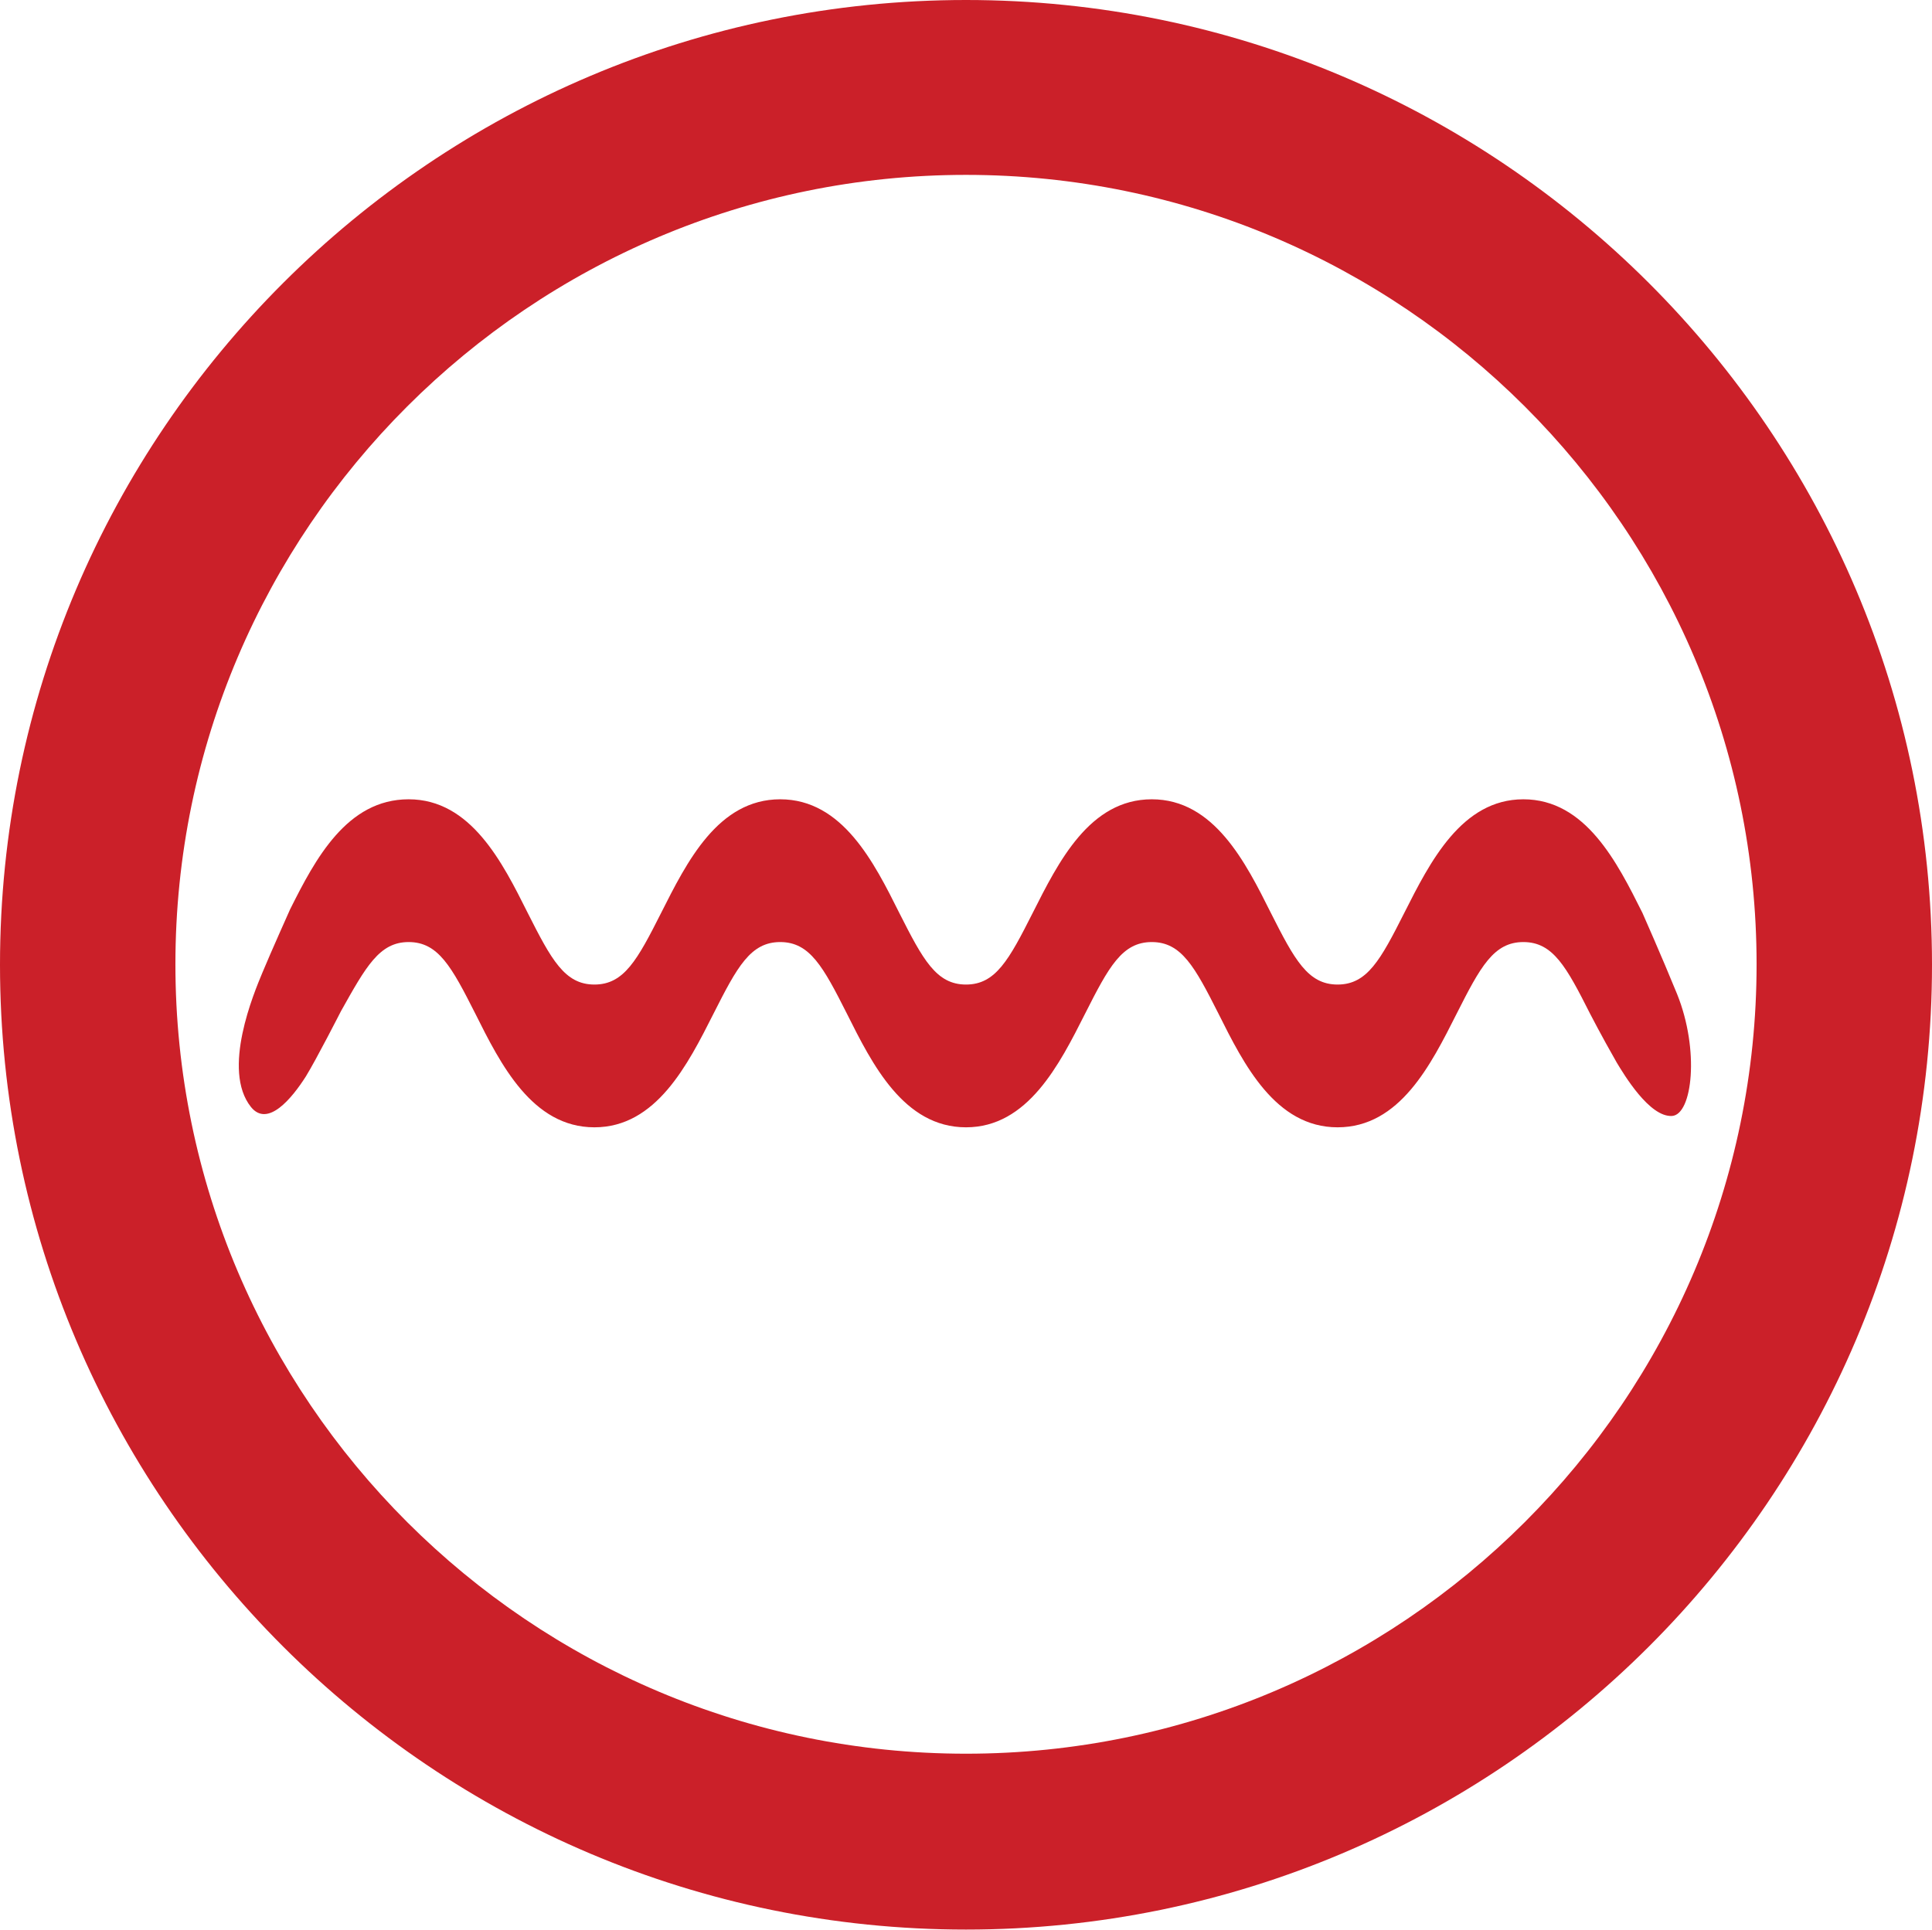
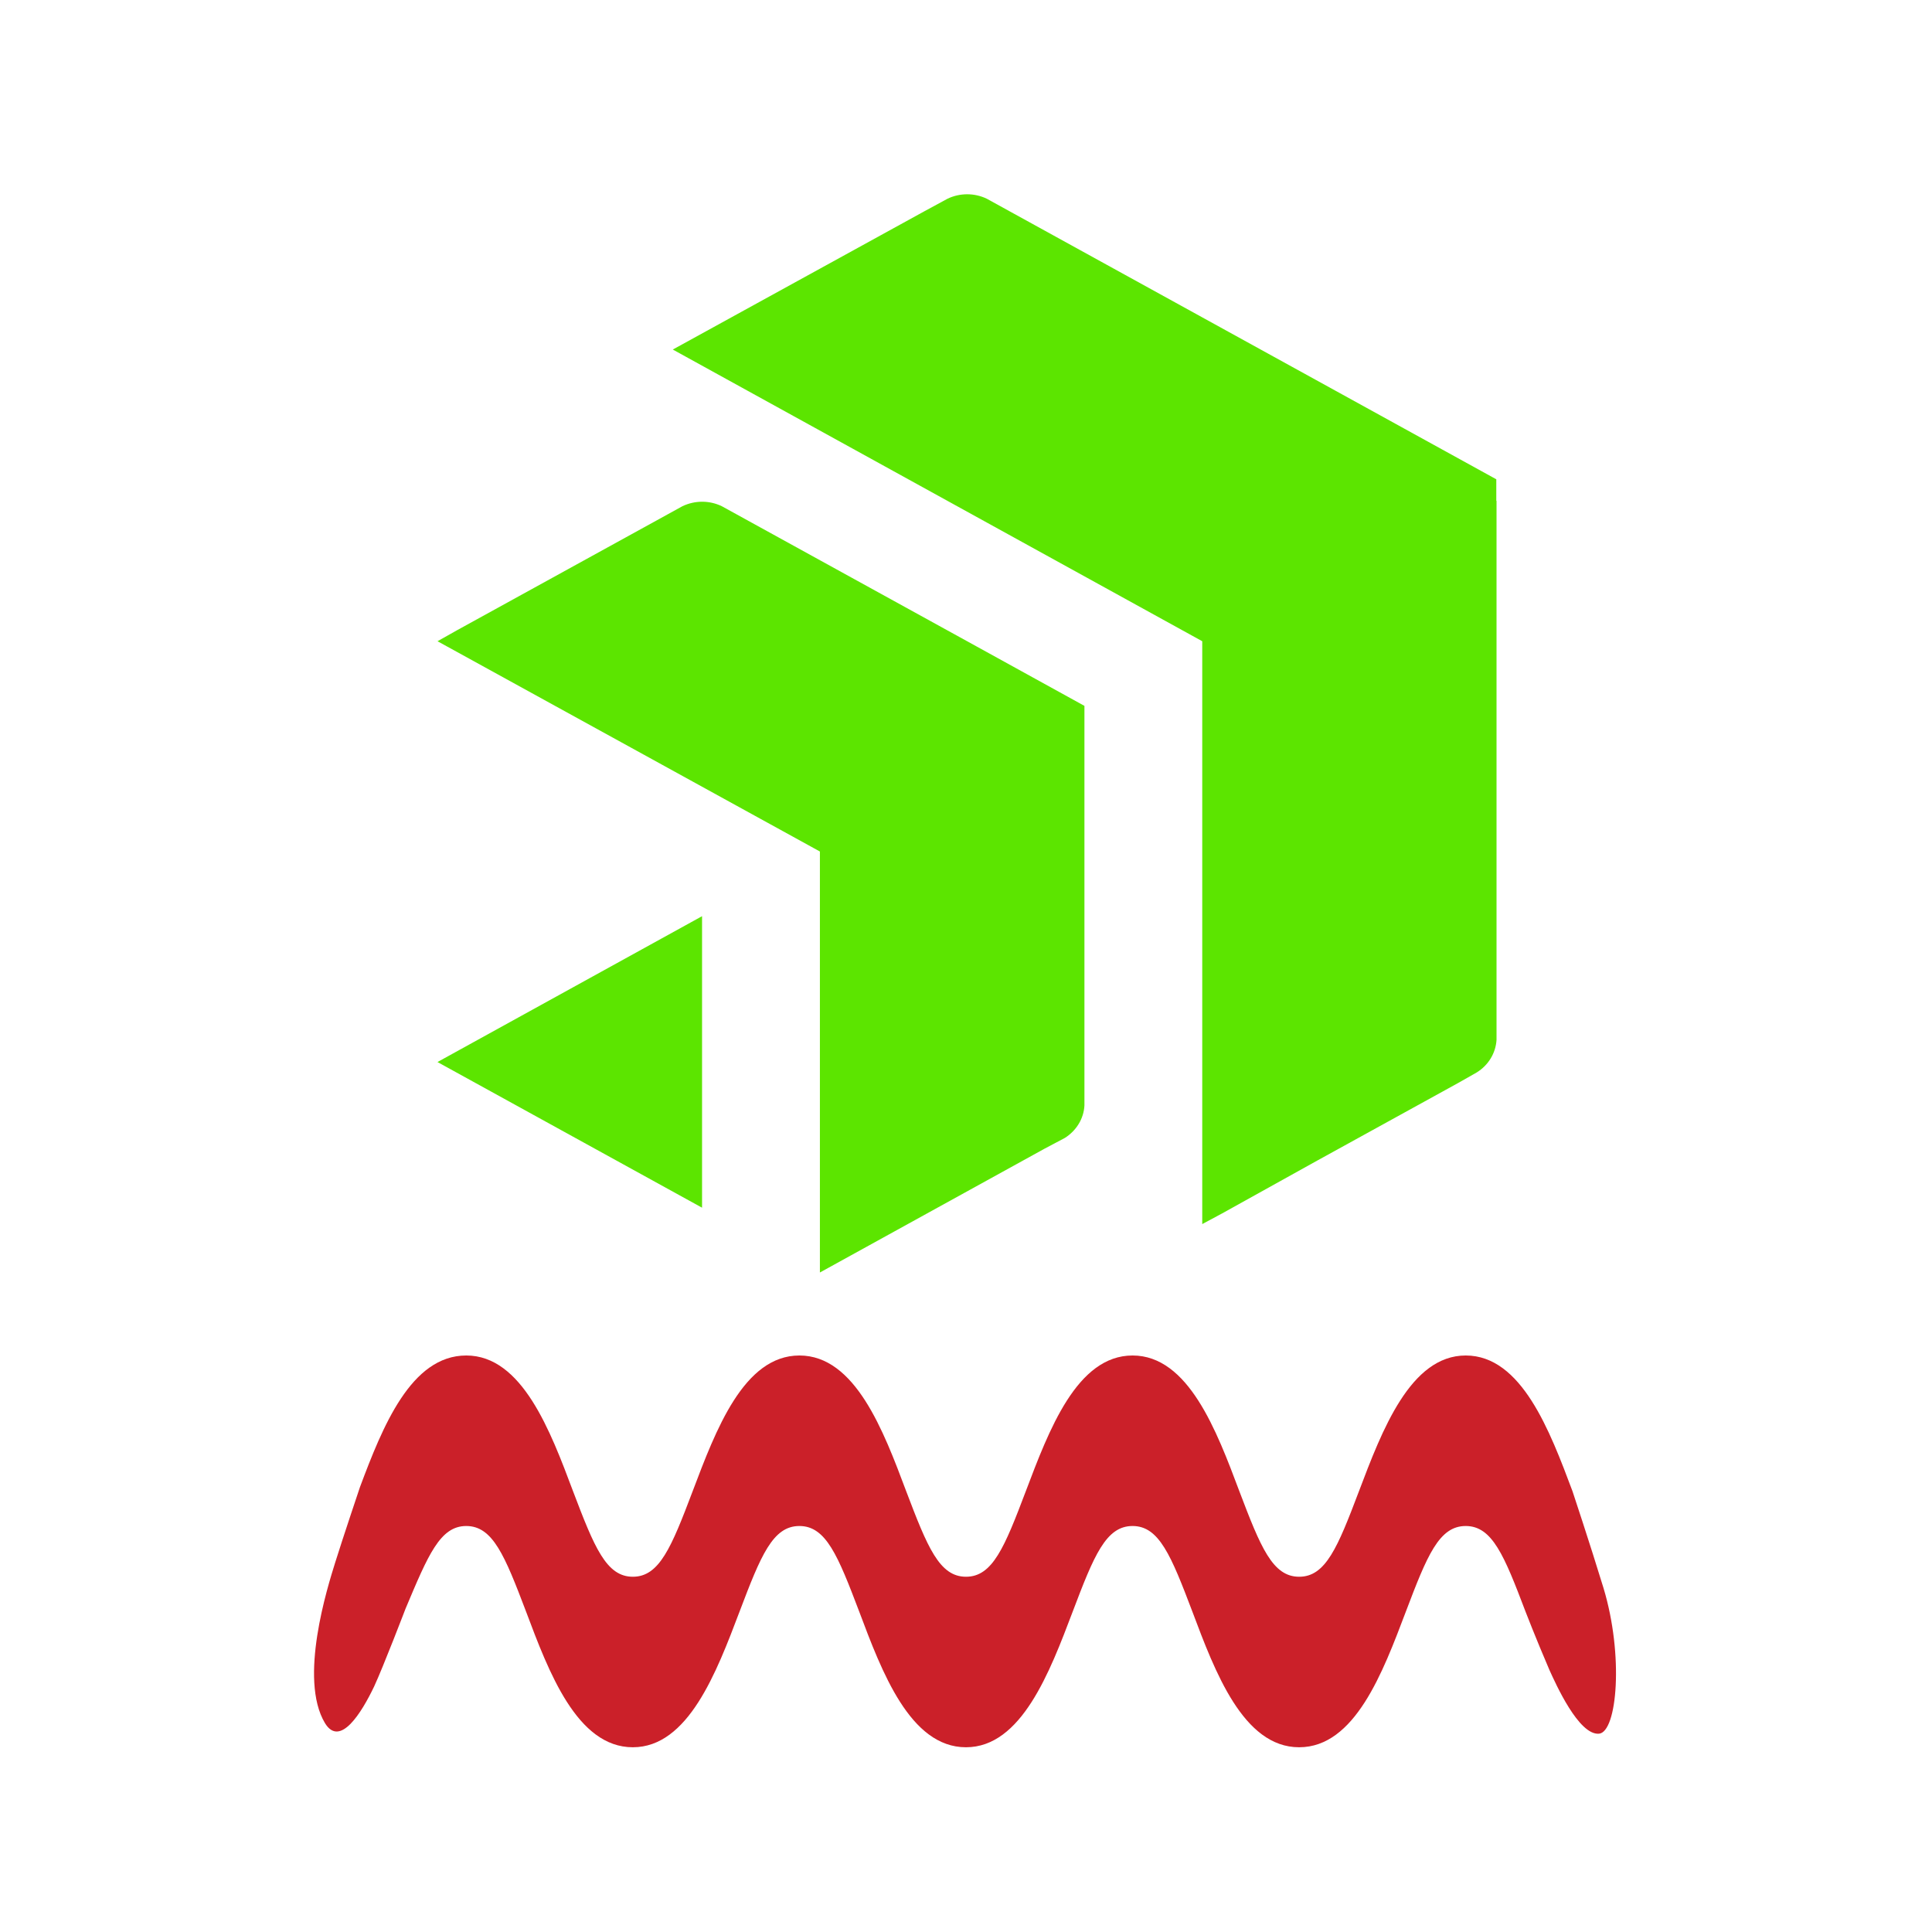
- <svg xmlns="http://www.w3.org/2000/svg" xmlns:xlink="http://www.w3.org/1999/xlink" width="391" height="390.6">
-   <g transform="translate(-60.2 -60.1)">
-     <defs>
-       <path id="a" d="M0 0h512v512H0z" />
-     </defs>
-     <clipPath id="b">
-       <use xlink:href="#a" width="100%" height="100%" overflow="visible" />
-     </clipPath>
-     <path d="M255.7 450.7c-107.8 0-195.5-87.6-195.5-195.3 0-107.7 87.7-195.3 195.5-195.3s195.5 87.6 195.5 195.3c0 107.7-87.7 195.3-195.5 195.3m0-355.2c-88.2 0-160 71.7-160 159.8 0 88.1 71.8 159.8 160 159.8s160-71.7 160-159.8c0-88.1-71.8-159.8-160-159.8" clip-path="url(#b)" fill="#cb2029" />
+ <svg xmlns="http://www.w3.org/2000/svg" width="500" height="500">
+   <g class="layer">
+     <path d="m406.96,385.92c-5.85,-15.58 -13.18,-35.12 -27.63,-35.12c-14.33,0 -21.67,19.39 -27.63,35.12c-5.5,14.51 -8.6,22.14 -15.48,22.14s-9.97,-7.64 -15.48,-22.14c-5.85,-15.58 -13.18,-35.12 -27.63,-35.12c-14.44,0 -21.67,19.39 -27.63,35.12c-5.5,14.51 -8.6,22.14 -15.48,22.14s-9.97,-7.64 -15.48,-22.14c-5.85,-15.58 -13.18,-35.12 -27.63,-35.12c-14.44,0 -21.67,19.39 -27.63,35.12c-5.5,14.51 -8.6,22.14 -15.48,22.14s-9.97,-7.64 -15.48,-22.14c-5.85,-15.58 -13.18,-35.12 -27.63,-35.12c-14.33,0 -21.67,18.48 -27.51,34.05c0,0 -4.47,13.29 -6.42,19.55c-1.95,6.26 -9.51,30.08 -2.64,41.54c3.9,6.41 9.51,-2.75 12.72,-9.47c2.41,-5.19 8.14,-20.16 8.14,-20.16c5.85,-13.9 8.94,-21.38 15.7,-21.38c6.88,0 9.97,7.64 15.48,22.14c5.85,15.58 13.18,35.12 27.63,35.12c14.33,0 21.67,-19.39 27.63,-35.12c5.5,-14.51 8.6,-22.14 15.48,-22.14s9.97,7.64 15.48,22.14c5.85,15.58 13.18,35.12 27.63,35.12c14.33,0 21.67,-19.39 27.63,-35.12c5.5,-14.51 8.6,-22.14 15.48,-22.14s9.97,7.64 15.48,22.14c5.85,15.58 13.18,35.12 27.63,35.12c14.44,0 21.67,-19.39 27.63,-35.12c5.5,-14.51 8.6,-22.14 15.48,-22.14s9.97,7.64 15.48,22.14c0,0 2.52,6.57 6.19,15.12c1.6,3.51 7.57,16.95 12.84,16.49c4.7,-0.46 6.42,-20.31 1.15,-37.72c-3.55,-11.61 -8.02,-25.04 -8.02,-25.04z" fill="#cb2029" id="svg_1" transform="matrix(1 0 0 1 0 0)" />
+     <path d="m387.3,129.62l0,139.5c-0.21,3.42 -2.09,6.55 -5.13,8.43l-4.79,2.72l-36.52,20.11l-24.63,13.68l-5.09,2.73l0,-150.84l-137.02,-75.49l65.05,-35.75l6.03,-3.27c3.2,-1.55 7,-1.55 10.2,0l90.21,49.67l41.63,22.93l0,5.57l0.05,0zm-106.65,53.06l-28.07,-15.47l-65.77,-36.2c-3.2,-1.55 -6.97,-1.55 -10.2,0l-58.3,32.08l-5.08,2.86l98.96,54.42l0,108.95l58.21,-32.08l5.16,-2.73c3,-1.88 4.92,-5.01 5.09,-8.42l0,-103.42zm-167.42,92.18l68.46,37.69l0,-75.44l-68.46,37.74z" fill="rgb(92, 229, 0)" id="svg_2" stroke-width="0.07" />
  </g>
-   <path d="M332.4 184.8c-5.1-10.2-11.5-23-24.1-23-12.5 0-18.9 12.7-24.1 23-4.8 9.5-7.5 14.5-13.5 14.5s-8.7-5-13.5-14.5c-5.1-10.2-11.5-23-24.1-23-12.6 0-18.9 12.7-24.1 23-4.8 9.5-7.5 14.5-13.5 14.5s-8.7-5-13.5-14.5c-5.1-10.2-11.5-23-24.1-23-12.6 0-18.9 12.7-24.1 23-4.8 9.5-7.5 14.5-13.5 14.5s-8.7-5-13.5-14.5c-5.1-10.2-11.5-23-24.1-23-12.5 0-18.9 12.1-24 22.3 0 0-3.9 8.7-5.6 12.8-1.7 4.1-8.3 19.7-2.3 27.2 3.4 4.2 8.3-1.8 11.1-6.2 2.1-3.4 7.1-13.2 7.1-13.2 5.1-9.1 7.8-14 13.7-14 6 0 8.7 5 13.5 14.5 5.1 10.2 11.5 23 24.1 23 12.5 0 18.9-12.7 24.1-23 4.8-9.5 7.5-14.5 13.5-14.5s8.7 5 13.5 14.5c5.1 10.2 11.5 23 24.1 23 12.5 0 18.9-12.7 24.1-23 4.8-9.5 7.5-14.5 13.5-14.5s8.7 5 13.5 14.5c5.1 10.2 11.5 23 24.1 23 12.6 0 18.9-12.7 24.1-23 4.8-9.5 7.5-14.5 13.5-14.5s8.7 5 13.5 14.5c0 0 2.2 4.3 5.4 9.9 1.4 2.3 6.6 11.1 11.2 10.8 4.1-.3 5.6-13.3 1-24.7-3.1-7.6-7-16.4-7-16.4z" fill="#cb2029" />
</svg>
